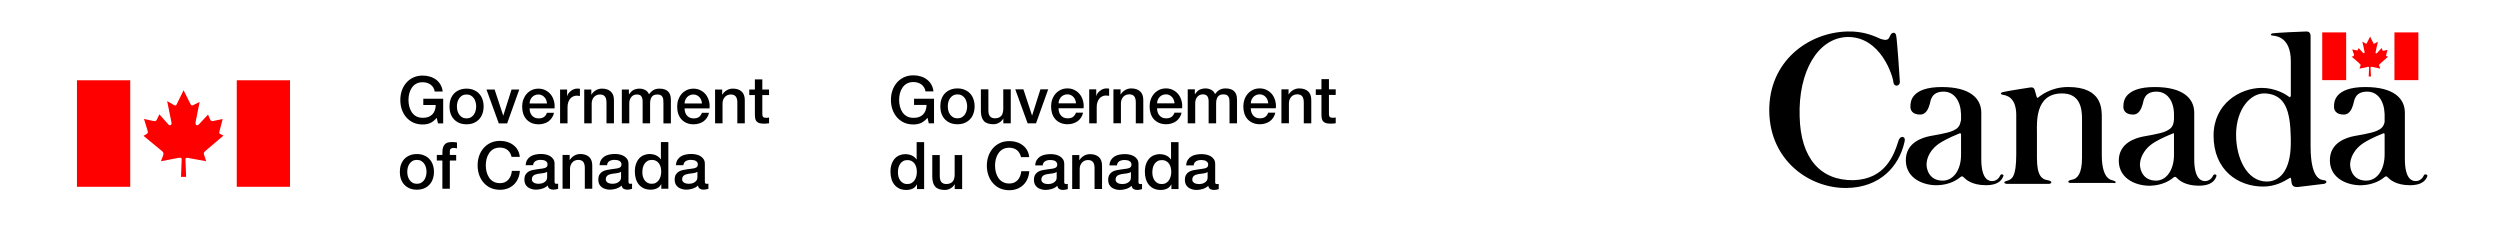
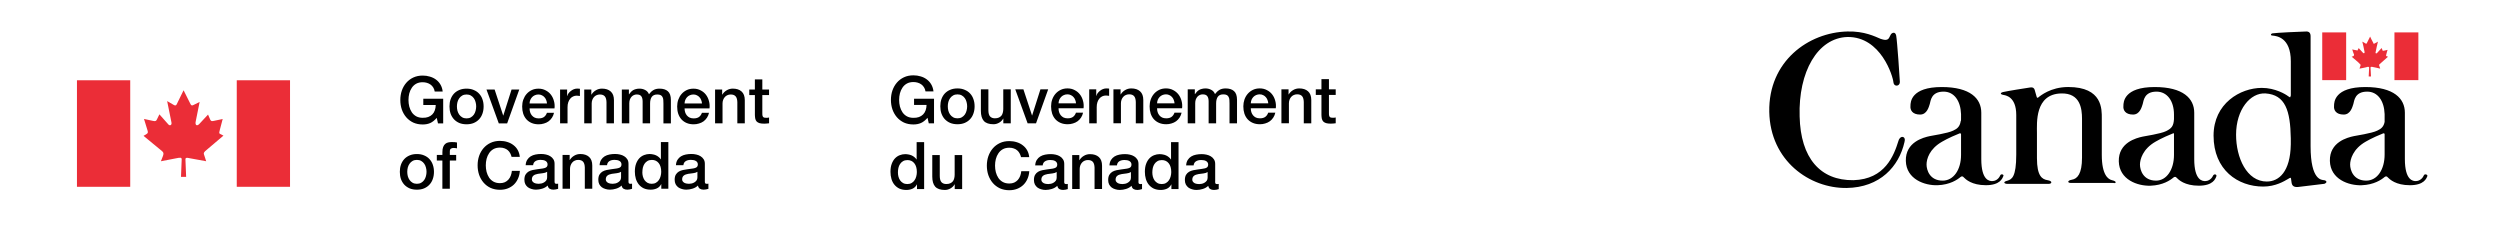
<svg xmlns="http://www.w3.org/2000/svg" width="850px" id="Layer_1" viewBox="0 0 1170.5 111.5">
  <defs>
    <clipPath id="clippath">
      <path d="M36.03 37.59h99.77v49.88H36.03z" style="fill:none" />
    </clipPath>
    <style>
-       .cls-3{fill:red}
+       .cls-3{fill:#eb2d37}
    </style>
  </defs>
  <g style="clip-path:url(#clippath)">
    <path d="M36.03 37.59h24.94v49.88H36.03zM85.95 42.27l-3.27 6.67c-.3.58-.83.5-1.32.19l-3.1-1.8 2 9.93c.33 1.27-.72 1.85-1.46.97l-4.17-4.7-1.18 2.43c-.3.64-.63.92-1.81.64l-4.22-.91 1.65 5.37c.25.81.22 1.19-.25 1.55l-1.62 1 8.76 7.22c.74.64.66 1.27.33 2.21l-.96 2.46 7.43-1.44c1.62-.34 2.31-.36 2.31.55l-.33 8.2h2.41l-.33-8.23c.03-.8.71-.8 1.7-.55l8.01 1.46-.79-2.46c-.33-1.02-.63-1.3.25-2.21l8.63-7.33-1.48-.74c-.77-.34-.44-.91-.28-1.61v-.11l1.4-5.31-4.17.88h-.02c-.71.14-1.24.23-1.6-.5l-1.07-2.46-4.04 4.35c-1.1 1.22-2.12.69-1.73-1.11l1.84-9.16-2.83 1.41c-.66.33-.99.39-1.4-.31l-3.29-6.56ZM110.85 37.59h24.94v49.88h-24.94z" class="cls-3" />
  </g>
  <path d="M207.51 57.76h-2.45l-.58-2.57c-1.02 1.16-2.04 1.97-3.06 2.42s-2.2.67-3.52.67c-1.63 0-3.1-.3-4.41-.89-1.29-.61-2.38-1.44-3.28-2.48s-1.59-2.26-2.08-3.64c-.47-1.39-.7-2.87-.7-4.44s.23-3.02.7-4.41c.49-1.39 1.18-2.6 2.08-3.64.9-1.04 1.99-1.87 3.28-2.48 1.31-.61 2.78-.92 4.41-.92 1.18 0 2.31.16 3.37.49 1.08.31 2.04.78 2.88 1.41.84.61 1.53 1.39 2.08 2.33.55.94.9 2.02 1.04 3.25h-3.74c-.1-.71-.33-1.34-.67-1.87-.33-.55-.75-1.01-1.26-1.38s-1.08-.64-1.72-.83c-.63-.18-1.3-.28-1.99-.28-1.16 0-2.17.23-3.03.7-.84.47-1.52 1.1-2.05 1.9-.53.78-.93 1.66-1.19 2.66-.25 1-.37 2.02-.37 3.06s.12 2.06.37 3.06c.27 1 .66 1.9 1.19 2.7.53.78 1.22 1.4 2.05 1.87.86.47 1.87.7 3.03.7.98.02 1.85-.1 2.6-.37.76-.29 1.39-.68 1.9-1.19.53-.53.93-1.17 1.19-1.93.27-.76.41-1.59.43-2.51h-5.82v-2.91h9.31v11.52Zm10.93.43c-1.27 0-2.4-.2-3.4-.61-.98-.43-1.82-1.01-2.51-1.75a7.847 7.847 0 0 1-1.56-2.63c-.35-1.02-.52-2.14-.52-3.37s.17-2.32.52-3.34c.37-1.02.89-1.9 1.56-2.63.69-.74 1.53-1.31 2.51-1.72 1-.43 2.13-.64 3.4-.64s2.39.21 3.37.64c1 .41 1.84.98 2.51 1.72.69.74 1.22 1.61 1.56 2.63.37 1.02.55 2.13.55 3.34s-.18 2.35-.55 3.37c-.35 1.02-.87 1.9-1.56 2.63-.67.74-1.51 1.32-2.51 1.75-.98.41-2.1.61-3.37.61Zm0-2.76c.78 0 1.45-.16 2.02-.49.57-.33 1.04-.76 1.41-1.29s.63-1.12.8-1.78c.18-.67.28-1.36.28-2.05s-.09-1.35-.28-2.02c-.16-.67-.43-1.27-.8-1.78-.37-.53-.84-.96-1.41-1.29-.57-.33-1.25-.49-2.02-.49s-1.45.16-2.02.49c-.57.33-1.04.76-1.41 1.29-.37.51-.64 1.1-.83 1.78-.16.67-.25 1.35-.25 2.02s.08 1.38.25 2.05c.18.65.46 1.25.83 1.78s.84.96 1.41 1.29c.57.33 1.25.49 2.02.49Zm9.34-13.51h3.8l4.01 12.16h.06l3.86-12.16h3.61l-5.67 15.84h-3.92l-5.76-15.84Zm28.32 6.52a5.12 5.12 0 0 0-.37-1.59c-.18-.51-.45-.95-.8-1.32-.33-.39-.74-.69-1.23-.92-.47-.25-1-.37-1.59-.37s-1.17.11-1.68.34c-.49.2-.92.5-1.29.89-.35.37-.63.81-.86 1.32-.2.51-.32 1.06-.34 1.65h8.15Zm-8.15 2.3c0 .61.08 1.2.25 1.78.18.57.45 1.07.8 1.5s.79.78 1.32 1.04c.53.25 1.16.37 1.9.37 1.02 0 1.84-.21 2.45-.64.63-.45 1.1-1.11 1.41-1.99h3.31c-.18.86-.5 1.62-.95 2.3s-.99 1.25-1.62 1.72c-.63.45-1.35.79-2.14 1.01-.78.25-1.59.37-2.45.37-1.25 0-2.35-.2-3.31-.61a6.92 6.92 0 0 1-2.45-1.72c-.65-.74-1.15-1.61-1.5-2.63-.33-1.02-.49-2.14-.49-3.37 0-1.12.17-2.18.52-3.19.37-1.02.88-1.91 1.53-2.66.67-.78 1.48-1.39 2.42-1.84s2-.67 3.19-.67c1.25 0 2.36.27 3.34.8 1 .51 1.83 1.19 2.48 2.05.65.86 1.12 1.85 1.41 2.97.31 1.1.39 2.25.25 3.43h-11.64Zm14.29-8.82h3.28v3.06h.06c.1-.43.29-.85.58-1.26.31-.41.66-.78 1.07-1.1.43-.35.9-.62 1.41-.83.51-.2 1.03-.31 1.56-.31.41 0 .68.01.83.03l.49.06v3.37c-.25-.04-.5-.07-.77-.09-.25-.04-.49-.06-.74-.06-.59 0-1.15.12-1.68.37-.51.22-.96.57-1.35 1.04-.39.45-.69 1.01-.92 1.68-.23.67-.34 1.45-.34 2.33v7.54h-3.49V41.91Zm11.31 0h3.31v2.33l.06.06c.53-.88 1.23-1.56 2.08-2.05.86-.51 1.81-.77 2.85-.77 1.73 0 3.1.45 4.1 1.35 1 .9 1.5 2.25 1.5 4.04v10.87h-3.49V47.8c-.04-1.25-.31-2.14-.8-2.7-.49-.57-1.26-.86-2.3-.86-.59 0-1.12.11-1.59.34-.47.2-.87.5-1.19.89-.33.37-.58.81-.77 1.32-.18.51-.28 1.05-.28 1.62v9.34h-3.49V41.91Zm17.59 0h3.31v2.21h.09c.27-.39.55-.75.86-1.07s.64-.6 1.01-.83c.39-.22.83-.4 1.32-.52.49-.14 1.05-.21 1.68-.21.96 0 1.85.21 2.66.64.84.43 1.43 1.09 1.78 1.99.59-.82 1.28-1.46 2.05-1.93.78-.47 1.75-.7 2.91-.7 1.68 0 2.97.41 3.89 1.23.94.82 1.41 2.18 1.41 4.1v10.93h-3.49v-9.25c0-.63-.02-1.2-.06-1.72-.04-.53-.16-.98-.37-1.35a1.9 1.9 0 0 0-.86-.89c-.39-.2-.92-.31-1.59-.31-1.18 0-2.04.37-2.57 1.1-.53.74-.8 1.78-.8 3.12v9.28h-3.49V47.57c0-1.1-.2-1.93-.61-2.48-.39-.57-1.11-.86-2.17-.86-.45 0-.89.09-1.32.28-.41.18-.78.45-1.1.8-.31.35-.56.78-.77 1.29-.18.51-.28 1.09-.28 1.75v9.4h-3.49V41.91Zm37.53 6.52a5.12 5.12 0 0 0-.37-1.59c-.18-.51-.45-.95-.8-1.32-.33-.39-.74-.69-1.23-.92-.47-.25-1-.37-1.59-.37s-1.17.11-1.68.34c-.49.2-.92.5-1.29.89-.35.37-.63.81-.86 1.32-.2.51-.32 1.06-.34 1.65h8.15Zm-8.15 2.3c0 .61.08 1.2.25 1.78.18.57.45 1.07.8 1.5s.79.78 1.32 1.04c.53.25 1.16.37 1.9.37 1.02 0 1.84-.21 2.45-.64.63-.45 1.1-1.11 1.41-1.99h3.31c-.18.86-.5 1.62-.95 2.3s-.99 1.25-1.62 1.72c-.63.45-1.35.79-2.14 1.01-.78.25-1.59.37-2.45.37-1.25 0-2.35-.2-3.31-.61a6.92 6.92 0 0 1-2.45-1.72c-.65-.74-1.15-1.61-1.5-2.63-.33-1.02-.49-2.14-.49-3.37 0-1.12.17-2.18.52-3.19.37-1.02.88-1.91 1.53-2.66.67-.78 1.48-1.39 2.42-1.84s2-.67 3.19-.67c1.25 0 2.36.27 3.34.8 1 .51 1.83 1.19 2.48 2.05.65.86 1.12 1.85 1.41 2.97.31 1.1.39 2.25.25 3.43h-11.64Zm14.29-8.82h3.31v2.33l.06.06c.53-.88 1.23-1.56 2.08-2.05.86-.51 1.81-.77 2.85-.77 1.73 0 3.1.45 4.1 1.35 1 .9 1.5 2.25 1.5 4.04v10.87h-3.49V47.8c-.04-1.25-.31-2.14-.8-2.7-.49-.57-1.26-.86-2.3-.86-.59 0-1.12.11-1.59.34-.47.2-.87.5-1.19.89-.33.37-.58.81-.77 1.32-.18.51-.28 1.05-.28 1.62v9.34h-3.49V41.91Zm15.99 0h2.63v-4.75h3.49v4.75h3.15v2.6h-3.15v8.45c0 .37.01.68.03.95.04.27.11.49.21.67.12.18.3.33.52.43.23.08.53.12.92.12h.74c.25-.02.49-.06.74-.12v2.7c-.39.04-.77.08-1.13.12-.37.04-.74.06-1.13.06-.92 0-1.66-.08-2.24-.25-.55-.18-.99-.44-1.32-.77-.31-.35-.52-.78-.64-1.29-.1-.51-.16-1.09-.18-1.75V44.5h-2.63v-2.6ZM195.19 88.81c-1.27 0-2.4-.2-3.4-.61-.98-.43-1.82-1.01-2.51-1.75a7.847 7.847 0 0 1-1.56-2.63c-.35-1.02-.52-2.14-.52-3.37s.17-2.32.52-3.34c.37-1.02.89-1.9 1.56-2.63.69-.74 1.53-1.31 2.51-1.72 1-.43 2.13-.64 3.4-.64s2.39.21 3.37.64c1 .41 1.84.98 2.51 1.72.69.74 1.22 1.61 1.56 2.63.37 1.02.55 2.13.55 3.34s-.18 2.35-.55 3.37c-.35 1.02-.87 1.9-1.56 2.63-.67.74-1.51 1.32-2.51 1.75-.98.41-2.1.61-3.37.61Zm0-2.76c.78 0 1.45-.16 2.02-.49s1.04-.76 1.41-1.29c.37-.53.63-1.12.8-1.78.18-.67.28-1.36.28-2.05s-.09-1.35-.28-2.02c-.16-.67-.43-1.27-.8-1.78-.37-.53-.84-.96-1.41-1.29s-1.25-.49-2.02-.49-1.45.16-2.02.49-1.04.76-1.41 1.29c-.37.51-.64 1.1-.83 1.78-.16.67-.25 1.35-.25 2.02s.08 1.38.25 2.05c.18.65.46 1.25.83 1.78.37.53.84.96 1.41 1.29s1.25.49 2.02.49Zm9.34-13.51h2.6v-1.32c0-1 .12-1.81.37-2.42.25-.63.57-1.11.98-1.44.41-.35.87-.57 1.38-.67a7.45 7.45 0 0 1 1.65-.18c1.12 0 1.94.07 2.45.21v2.73c-.22-.06-.47-.1-.74-.12-.25-.04-.54-.06-.89-.06-.47 0-.88.11-1.23.34-.33.22-.49.66-.49 1.32v1.62h2.97v2.6h-2.97v13.23h-3.49V75.15h-2.6v-2.6Zm35 .92c-.16-.63-.39-1.22-.67-1.75-.29-.53-.65-.99-1.1-1.38-.45-.39-.98-.68-1.59-.89-.59-.22-1.29-.34-2.08-.34-1.16 0-2.17.23-3.03.7-.84.47-1.52 1.1-2.05 1.9-.53.78-.93 1.66-1.19 2.66-.25 1-.37 2.02-.37 3.06s.12 2.06.37 3.06c.27 1 .66 1.9 1.19 2.7.53.78 1.22 1.4 2.05 1.87.86.47 1.87.7 3.03.7.86 0 1.61-.14 2.27-.43.65-.31 1.22-.71 1.68-1.23.47-.53.84-1.14 1.1-1.84.27-.69.44-1.44.52-2.24h3.74c-.08 1.31-.37 2.5-.86 3.58a8.792 8.792 0 0 1-1.93 2.82c-.82.78-1.78 1.38-2.88 1.81-1.1.43-2.32.64-3.64.64-1.63 0-3.1-.3-4.41-.89a9.855 9.855 0 0 1-3.28-2.48c-.9-1.04-1.59-2.26-2.08-3.64-.47-1.39-.7-2.87-.7-4.44s.23-3.02.7-4.41c.49-1.39 1.18-2.6 2.08-3.64.9-1.04 1.99-1.87 3.28-2.48 1.31-.61 2.78-.92 4.41-.92 1.23 0 2.38.17 3.46.52 1.08.33 2.03.82 2.85 1.47.84.63 1.51 1.41 2.02 2.33.51.92.83 1.97.95 3.15h-3.83Zm20.11 11.39c0 .43.05.74.15.92.12.18.35.28.67.28h.37c.14 0 .31-.02.49-.06v2.42c-.12.04-.29.08-.49.12-.18.06-.38.11-.58.15a6.409 6.409 0 0 1-1.13.12c-.71 0-1.31-.14-1.78-.43s-.78-.79-.92-1.5c-.69.67-1.55 1.16-2.57 1.47-1 .31-1.97.46-2.91.46-.71 0-1.4-.1-2.05-.31-.65-.18-1.23-.46-1.75-.83-.49-.39-.89-.87-1.19-1.44-.29-.59-.43-1.28-.43-2.05 0-.98.17-1.78.52-2.39.37-.61.84-1.09 1.41-1.44.59-.35 1.25-.59 1.96-.74.74-.16 1.47-.29 2.21-.37.63-.12 1.24-.2 1.81-.25a8.2 8.2 0 0 0 1.5-.28c.45-.12.8-.31 1.04-.55.27-.27.4-.65.4-1.16 0-.45-.11-.82-.34-1.1-.2-.29-.47-.5-.8-.64-.31-.16-.65-.27-1.04-.31-.39-.06-.75-.09-1.1-.09-.98 0-1.79.2-2.42.61-.63.41-.99 1.04-1.07 1.9h-3.49c.06-1.02.31-1.87.74-2.54.43-.67.97-1.22 1.62-1.62.67-.41 1.43-.69 2.27-.86.84-.16 1.7-.25 2.57-.25.78 0 1.54.08 2.3.25.76.16 1.43.43 2.02.8.61.37 1.1.85 1.47 1.44.37.57.55 1.28.55 2.11v8.15Zm-3.49-4.41c-.53.35-1.18.56-1.96.64-.78.06-1.55.16-2.33.31-.37.06-.72.15-1.07.28-.35.1-.65.26-.92.46-.26.18-.48.44-.64.77-.14.31-.21.68-.21 1.13 0 .39.11.71.34.98.23.27.49.48.8.64.33.14.67.25 1.04.31.39.06.74.09 1.04.09.39 0 .81-.05 1.26-.15.45-.1.87-.28 1.26-.52.41-.25.75-.55 1.01-.92.27-.39.4-.86.4-1.41v-2.6Zm7.25-7.9h3.31v2.33l.06.06c.53-.88 1.23-1.56 2.08-2.05.86-.51 1.81-.77 2.85-.77 1.74 0 3.1.45 4.1 1.35s1.5 2.25 1.5 4.04v10.87h-3.49v-9.95c-.04-1.25-.31-2.14-.8-2.7-.49-.57-1.26-.86-2.3-.86-.59 0-1.12.11-1.59.34-.47.2-.87.5-1.19.89-.33.37-.58.81-.77 1.32-.18.51-.28 1.05-.28 1.62v9.34h-3.49V72.53Zm30.85 12.31c0 .43.05.74.15.92.12.18.35.28.67.28h.37c.14 0 .31-.02.49-.06v2.42c-.12.04-.29.08-.49.12-.18.06-.38.11-.58.15a6.409 6.409 0 0 1-1.13.12c-.71 0-1.31-.14-1.78-.43s-.78-.79-.92-1.5c-.69.67-1.55 1.16-2.57 1.47-1 .31-1.97.46-2.91.46-.71 0-1.4-.1-2.05-.31-.65-.18-1.23-.46-1.75-.83-.49-.39-.89-.87-1.19-1.44-.29-.59-.43-1.28-.43-2.05 0-.98.17-1.78.52-2.39.37-.61.84-1.09 1.41-1.44.59-.35 1.25-.59 1.96-.74.74-.16 1.47-.29 2.21-.37.63-.12 1.24-.2 1.81-.25a8.2 8.2 0 0 0 1.5-.28c.45-.12.8-.31 1.04-.55.27-.27.4-.65.4-1.16 0-.45-.11-.82-.34-1.1-.2-.29-.47-.5-.8-.64-.31-.16-.65-.27-1.04-.31-.39-.06-.75-.09-1.1-.09-.98 0-1.79.2-2.42.61-.63.41-.99 1.04-1.07 1.9h-3.49c.06-1.02.31-1.87.74-2.54.43-.67.97-1.22 1.62-1.62.67-.41 1.43-.69 2.27-.86.84-.16 1.7-.25 2.57-.25.78 0 1.54.08 2.3.25.76.16 1.43.43 2.02.8.61.37 1.1.85 1.47 1.44.37.57.55 1.28.55 2.11v8.15Zm-3.49-4.41c-.53.35-1.18.56-1.96.64-.78.06-1.55.16-2.33.31-.37.06-.72.15-1.07.28-.35.1-.65.26-.92.46-.26.18-.48.44-.64.77-.14.31-.21.68-.21 1.13 0 .39.11.71.34.98.23.27.49.48.8.64.33.14.67.25 1.04.31.39.06.74.09 1.04.09.39 0 .81-.05 1.26-.15.45-.1.87-.28 1.26-.52.41-.25.75-.55 1.01-.92.27-.39.4-.86.4-1.41v-2.6Zm22.17 7.93h-3.31v-2.14h-.06c-.47.92-1.15 1.58-2.05 1.99-.9.39-1.85.58-2.85.58-1.25 0-2.34-.21-3.28-.64a6.733 6.733 0 0 1-2.3-1.81 7.822 7.822 0 0 1-1.38-2.66c-.31-1.04-.46-2.15-.46-3.34 0-1.43.19-2.66.58-3.71s.9-1.9 1.53-2.57c.65-.67 1.39-1.16 2.21-1.47.84-.33 1.68-.49 2.54-.49.49 0 .99.05 1.5.15.51.08 1 .22 1.47.43.47.2.9.47 1.29.8.41.31.74.67 1.01 1.1h.06V66.5h3.49v21.87Zm-12.19-7.75c0 .67.08 1.34.25 1.99.18.65.45 1.24.8 1.75.37.51.83.92 1.38 1.23.55.31 1.2.46 1.96.46s1.44-.16 1.99-.49a4.07 4.07 0 0 0 1.38-1.29c.37-.53.63-1.12.8-1.78.18-.67.28-1.36.28-2.05 0-1.76-.4-3.12-1.19-4.1-.78-.98-1.84-1.47-3.19-1.47-.82 0-1.51.17-2.08.52-.55.33-1.01.77-1.38 1.32-.35.53-.6 1.14-.77 1.84-.14.67-.21 1.37-.21 2.08ZM330 84.85c0 .43.05.74.15.92.12.18.35.28.67.28h.37c.14 0 .31-.02.49-.06v2.42c-.12.04-.29.08-.49.12-.18.06-.38.11-.58.15a6.409 6.409 0 0 1-1.13.12c-.71 0-1.31-.14-1.78-.43s-.78-.79-.92-1.5c-.69.67-1.55 1.16-2.57 1.47-1 .31-1.97.46-2.91.46-.71 0-1.4-.1-2.05-.31-.65-.18-1.23-.46-1.75-.83-.49-.39-.89-.87-1.19-1.44-.29-.59-.43-1.28-.43-2.05 0-.98.17-1.78.52-2.39.37-.61.84-1.09 1.41-1.44.59-.35 1.25-.59 1.96-.74.74-.16 1.47-.29 2.21-.37.63-.12 1.24-.2 1.81-.25a8.2 8.2 0 0 0 1.5-.28c.45-.12.8-.31 1.04-.55.27-.27.4-.65.4-1.16 0-.45-.11-.82-.34-1.1-.2-.29-.47-.5-.8-.64-.31-.16-.65-.27-1.04-.31-.39-.06-.75-.09-1.1-.09-.98 0-1.79.2-2.42.61-.63.41-.99 1.04-1.07 1.9h-3.49c.06-1.02.31-1.87.74-2.54.43-.67.97-1.22 1.62-1.62.67-.41 1.43-.69 2.27-.86.84-.16 1.7-.25 2.57-.25.78 0 1.54.08 2.3.25.76.16 1.43.43 2.02.8.61.37 1.1.85 1.47 1.44.37.57.55 1.28.55 2.11v8.15Zm-3.49-4.41c-.53.35-1.18.56-1.96.64-.78.06-1.55.16-2.33.31-.37.06-.72.15-1.07.28-.35.1-.65.26-.92.46-.26.18-.48.44-.64.77-.14.31-.21.68-.21 1.13 0 .39.11.71.34.98.23.27.49.48.8.64.33.14.67.25 1.04.31.39.06.74.09 1.04.09.39 0 .81-.05 1.26-.15.45-.1.87-.28 1.26-.52.41-.25.75-.55 1.01-.92.27-.39.4-.86.4-1.41v-2.6ZM437.31 57.74h-2.46l-.58-2.58c-1.03 1.17-2.05 1.98-3.08 2.43s-2.21.68-3.54.68c-1.64 0-3.12-.3-4.43-.89-1.29-.62-2.39-1.45-3.29-2.49-.9-1.05-1.6-2.27-2.09-3.66-.47-1.39-.71-2.88-.71-4.46s.24-3.04.71-4.43c.49-1.39 1.19-2.62 2.09-3.66.9-1.05 2-1.88 3.29-2.49 1.31-.62 2.79-.92 4.43-.92 1.19 0 2.32.16 3.38.49 1.09.31 2.05.78 2.89 1.42.84.62 1.54 1.39 2.09 2.34.55.94.9 2.03 1.05 3.26h-3.75c-.1-.72-.33-1.34-.68-1.88-.33-.55-.75-1.02-1.26-1.38-.51-.37-1.09-.65-1.72-.83a7.32 7.32 0 0 0-2-.28c-1.17 0-2.18.24-3.05.71-.84.47-1.53 1.11-2.06 1.91-.53.78-.93 1.67-1.2 2.68-.25 1.01-.37 2.03-.37 3.08s.12 2.07.37 3.08c.27 1.01.67 1.91 1.2 2.71.53.78 1.22 1.41 2.06 1.88.86.47 1.88.71 3.05.71.98.02 1.86-.1 2.62-.37.76-.29 1.39-.69 1.91-1.2.53-.53.93-1.18 1.2-1.94.27-.76.41-1.6.43-2.52h-5.85v-2.92h9.35v11.57Zm10.98.43c-1.27 0-2.41-.21-3.42-.62a7.694 7.694 0 0 1-2.52-1.75c-.68-.74-1.2-1.62-1.57-2.65-.35-1.03-.52-2.15-.52-3.38s.17-2.33.52-3.35c.37-1.03.89-1.91 1.57-2.65a7.29 7.29 0 0 1 2.52-1.72c1-.43 2.14-.65 3.42-.65s2.4.22 3.38.65c1 .41 1.85.98 2.52 1.72.7.74 1.22 1.62 1.57 2.65.37 1.03.55 2.14.55 3.35s-.18 2.36-.55 3.38c-.35 1.03-.87 1.91-1.57 2.65-.68.74-1.52 1.32-2.52 1.75-.98.41-2.11.62-3.38.62Zm0-2.77c.78 0 1.46-.16 2.03-.49.57-.33 1.05-.76 1.42-1.29s.63-1.13.8-1.78c.18-.68.28-1.36.28-2.06s-.09-1.35-.28-2.03c-.17-.68-.43-1.27-.8-1.78-.37-.53-.84-.96-1.42-1.29-.58-.33-1.25-.49-2.03-.49s-1.46.16-2.03.49c-.58.33-1.05.76-1.42 1.29-.37.51-.65 1.11-.83 1.78-.17.68-.25 1.35-.25 2.03s.08 1.38.25 2.06c.18.66.46 1.25.83 1.78s.84.96 1.42 1.29c.57.33 1.25.49 2.03.49Zm24.92 2.34h-3.45v-2.22h-.06c-.43.8-1.08 1.45-1.94 1.94-.84.47-1.7.71-2.58.71-2.09 0-3.61-.51-4.55-1.54-.92-1.05-1.38-2.62-1.38-4.71V41.83h3.51v9.75c0 1.39.27 2.38.8 2.95.53.57 1.28.86 2.25.86.74 0 1.35-.11 1.85-.34s.89-.52 1.2-.89c.31-.39.52-.85.65-1.38.14-.53.22-1.11.22-1.72v-9.23h3.51v15.91Zm2.13-15.91h3.82l4.03 12.22h.06l3.88-12.22h3.63l-5.69 15.91h-3.94l-5.78-15.91Zm28.45 6.55a5.18 5.18 0 0 0-.37-1.6c-.18-.51-.45-.95-.8-1.32-.33-.39-.74-.7-1.23-.92-.47-.25-1-.37-1.6-.37s-1.18.11-1.69.34c-.49.21-.92.5-1.29.89-.35.37-.63.81-.86 1.32-.2.51-.32 1.07-.34 1.66h8.18Zm-8.18 2.31c0 .62.08 1.21.25 1.78.18.57.45 1.08.8 1.51.35.43.79.78 1.32 1.05.53.25 1.17.37 1.91.37 1.03 0 1.85-.22 2.46-.65.64-.45 1.11-1.12 1.42-2h3.32c-.18.86-.5 1.63-.95 2.31-.45.68-.99 1.25-1.63 1.72-.63.45-1.35.79-2.15 1.02-.78.25-1.6.37-2.46.37-1.25 0-2.36-.21-3.32-.62a7.05 7.05 0 0 1-2.46-1.72c-.66-.74-1.16-1.62-1.51-2.65-.33-1.03-.49-2.15-.49-3.38 0-1.13.17-2.19.52-3.2.37-1.03.88-1.92 1.54-2.68.68-.78 1.49-1.39 2.43-1.85.94-.45 2.01-.68 3.2-.68 1.25 0 2.37.27 3.35.8 1.01.51 1.84 1.2 2.49 2.06.66.86 1.13 1.86 1.42 2.98.31 1.11.39 2.26.25 3.45h-11.69Zm14.36-8.86h3.29v3.08h.06c.1-.43.3-.85.58-1.26.31-.41.67-.78 1.08-1.11.43-.35.9-.63 1.42-.83s1.04-.31 1.57-.31c.41 0 .69.01.83.03l.49.06v3.38c-.25-.04-.5-.07-.77-.09-.25-.04-.49-.06-.74-.06-.59 0-1.16.12-1.69.37-.51.23-.96.57-1.35 1.05-.39.45-.7 1.02-.92 1.69-.23.68-.34 1.46-.34 2.34v7.57h-3.51V41.83Zm11.36 0h3.32v2.34l.06.06a5.73 5.73 0 0 1 2.09-2.06c.86-.51 1.82-.77 2.86-.77 1.74 0 3.12.45 4.12 1.35 1.01.9 1.51 2.26 1.51 4.06v10.92h-3.51v-10c-.04-1.25-.31-2.15-.8-2.71-.49-.57-1.26-.86-2.31-.86-.59 0-1.13.11-1.6.34-.47.21-.87.5-1.2.89-.33.37-.58.81-.77 1.32-.18.51-.28 1.06-.28 1.63v9.38h-3.51V41.81Zm28.59 6.55c-.04-.55-.17-1.09-.37-1.6-.18-.51-.45-.95-.8-1.32-.33-.39-.74-.7-1.23-.92-.47-.25-1.01-.37-1.6-.37s-1.18.11-1.69.34c-.49.21-.92.5-1.29.89-.35.37-.64.81-.86 1.32a4.77 4.77 0 0 0-.34 1.66h8.18Zm-8.18 2.31c0 .62.08 1.21.25 1.78.18.57.45 1.08.8 1.51.35.43.79.78 1.32 1.05.53.25 1.17.37 1.91.37 1.03 0 1.85-.22 2.46-.65.63-.45 1.11-1.12 1.42-2h3.32c-.18.86-.5 1.63-.95 2.31-.45.68-1 1.25-1.63 1.72-.64.45-1.35.79-2.15 1.02-.78.25-1.6.37-2.46.37-1.25 0-2.36-.21-3.32-.62a6.96 6.96 0 0 1-2.46-1.72c-.66-.74-1.16-1.62-1.51-2.65-.33-1.03-.49-2.15-.49-3.38 0-1.13.17-2.19.52-3.2.37-1.03.88-1.92 1.54-2.68.68-.78 1.49-1.39 2.43-1.85.94-.45 2.01-.68 3.2-.68 1.25 0 2.37.27 3.35.8 1 .51 1.83 1.2 2.49 2.06.66.86 1.13 1.86 1.42 2.98.31 1.11.39 2.26.25 3.45h-11.69Zm14.36-8.86h3.32v2.22h.09c.27-.39.55-.75.86-1.08s.65-.61 1.02-.83c.39-.23.83-.4 1.32-.52.49-.14 1.06-.22 1.69-.22.97 0 1.86.22 2.68.65.84.43 1.44 1.1 1.78 2 .6-.82 1.28-1.47 2.06-1.94s1.75-.71 2.92-.71c1.68 0 2.98.41 3.91 1.23.94.82 1.42 2.19 1.42 4.12v10.99h-3.51v-9.29c0-.64-.02-1.21-.06-1.72-.04-.53-.16-.98-.37-1.35-.18-.39-.47-.69-.86-.89-.39-.21-.92-.31-1.6-.31-1.19 0-2.05.37-2.58 1.11-.53.74-.8 1.78-.8 3.14v9.32h-3.51V47.53c0-1.11-.2-1.94-.62-2.49-.39-.57-1.12-.86-2.18-.86-.45 0-.89.09-1.32.28-.41.18-.78.45-1.11.8-.31.35-.56.78-.77 1.29-.18.51-.28 1.1-.28 1.75v9.45h-3.51V41.84Zm37.7 6.55a5.18 5.18 0 0 0-.37-1.6c-.18-.51-.45-.95-.8-1.32-.33-.39-.74-.7-1.23-.92-.47-.25-1-.37-1.6-.37s-1.18.11-1.69.34c-.49.21-.92.5-1.29.89-.35.37-.63.81-.86 1.32-.2.51-.32 1.07-.34 1.66h8.18Zm-8.18 2.31c0 .62.08 1.21.25 1.78.18.57.45 1.08.8 1.51.35.43.79.78 1.32 1.05.53.25 1.17.37 1.91.37 1.03 0 1.85-.22 2.46-.65.64-.45 1.11-1.12 1.42-2h3.32c-.18.86-.5 1.63-.95 2.31-.45.68-.99 1.25-1.63 1.72-.63.45-1.35.79-2.15 1.02-.78.25-1.6.37-2.46.37-1.25 0-2.36-.21-3.32-.62a7.05 7.05 0 0 1-2.46-1.72c-.66-.74-1.16-1.62-1.51-2.65-.33-1.03-.49-2.15-.49-3.38 0-1.13.18-2.19.52-3.2.37-1.03.88-1.92 1.54-2.68.68-.78 1.49-1.39 2.43-1.85.94-.45 2.01-.68 3.2-.68 1.25 0 2.37.27 3.35.8 1.01.51 1.84 1.2 2.49 2.06.66.86 1.13 1.86 1.42 2.98.31 1.11.39 2.26.25 3.45h-11.69Zm14.36-8.86h3.32v2.34l.06.06a5.73 5.73 0 0 1 2.09-2.06c.86-.51 1.82-.77 2.86-.77 1.74 0 3.12.45 4.12 1.35 1.01.9 1.51 2.26 1.51 4.06v10.92h-3.51v-10c-.04-1.25-.31-2.15-.8-2.71-.49-.57-1.26-.86-2.31-.86-.59 0-1.13.11-1.6.34-.47.21-.87.5-1.2.89-.33.37-.58.81-.77 1.32-.18.51-.28 1.06-.28 1.63v9.38h-3.51V41.81Zm16.07 0h2.65v-4.77h3.51v4.77h3.17v2.62h-3.17v8.49c0 .37.01.69.03.95.04.27.11.49.22.68.12.18.3.33.52.43.23.08.53.12.92.12h.74c.25-.02.49-.06.74-.12v2.71c-.39.04-.77.08-1.14.12-.37.04-.75.06-1.14.06-.92 0-1.67-.08-2.25-.25-.55-.18-.99-.44-1.32-.77-.31-.35-.52-.78-.65-1.29-.1-.51-.16-1.1-.18-1.75v-9.38h-2.65v-2.62ZM432.66 88.51h-3.32v-2.15h-.06c-.47.92-1.16 1.59-2.06 2-.9.39-1.86.58-2.86.58-1.25 0-2.35-.22-3.29-.65a6.797 6.797 0 0 1-2.31-1.82c-.62-.76-1.08-1.65-1.38-2.68-.31-1.05-.46-2.16-.46-3.35 0-1.44.19-2.68.58-3.72s.9-1.91 1.54-2.58c.66-.68 1.39-1.17 2.22-1.48.84-.33 1.69-.49 2.55-.49.49 0 .99.05 1.51.15.51.08 1.01.23 1.48.43.47.21.9.47 1.29.8.41.31.75.68 1.02 1.11h.06v-8.12h3.51v21.97Zm-12.25-7.78c0 .68.08 1.34.25 2 .18.66.45 1.24.8 1.75.37.51.83.92 1.38 1.23.55.31 1.21.46 1.97.46s1.45-.16 2-.49c.58-.33 1.04-.76 1.38-1.29.37-.53.64-1.13.8-1.78.18-.68.28-1.36.28-2.06 0-1.76-.4-3.14-1.2-4.12-.78-.98-1.85-1.48-3.2-1.48-.82 0-1.52.17-2.09.52-.55.33-1.02.77-1.38 1.32a5.6 5.6 0 0 0-.77 1.85c-.14.68-.22 1.37-.22 2.09Zm30.04 7.78H447v-2.22h-.06c-.43.8-1.08 1.45-1.94 1.94-.84.47-1.7.71-2.58.71-2.09 0-3.61-.51-4.55-1.54-.92-1.05-1.38-2.62-1.38-4.71V72.6H440v9.75c0 1.39.27 2.38.8 2.95.53.57 1.28.86 2.25.86.74 0 1.35-.11 1.85-.34.49-.23.89-.52 1.2-.89.31-.39.52-.85.65-1.38.14-.53.22-1.11.22-1.72V72.6h3.51v15.91Zm27.59-14.99c-.16-.64-.39-1.22-.68-1.75s-.66-.99-1.11-1.38-.98-.69-1.6-.89c-.59-.23-1.29-.34-2.09-.34-1.17 0-2.18.24-3.05.71-.84.47-1.53 1.11-2.06 1.91-.53.78-.93 1.67-1.2 2.68-.25 1.01-.37 2.03-.37 3.08s.12 2.07.37 3.08c.27 1.01.67 1.91 1.2 2.71.53.78 1.22 1.41 2.06 1.88.86.47 1.88.71 3.05.71.86 0 1.62-.14 2.28-.43.66-.31 1.22-.72 1.69-1.23.47-.53.84-1.15 1.11-1.85.27-.7.44-1.45.52-2.25h3.75c-.08 1.31-.37 2.51-.86 3.6a8.753 8.753 0 0 1-1.94 2.83c-.82.78-1.78 1.38-2.89 1.82-1.11.43-2.33.65-3.66.65-1.64 0-3.12-.3-4.43-.89-1.29-.62-2.39-1.45-3.29-2.49-.9-1.05-1.6-2.27-2.09-3.66-.47-1.39-.71-2.88-.71-4.46s.24-3.04.71-4.43c.49-1.39 1.19-2.62 2.09-3.66.9-1.05 2-1.88 3.29-2.49 1.31-.62 2.79-.92 4.43-.92 1.23 0 2.39.17 3.48.52 1.09.33 2.04.82 2.86 1.48.84.64 1.52 1.42 2.03 2.34.51.92.83 1.98.95 3.17h-3.85Zm20.21 11.45c0 .43.05.74.15.92.12.18.35.28.68.28h.37c.14 0 .31-.02.49-.06v2.43c-.12.04-.29.08-.49.12-.18.06-.38.11-.58.15a6.614 6.614 0 0 1-1.14.12c-.72 0-1.31-.14-1.78-.43s-.78-.79-.92-1.51c-.7.68-1.56 1.17-2.58 1.48a9.91 9.91 0 0 1-2.92.46c-.72 0-1.41-.1-2.06-.31-.66-.18-1.24-.46-1.75-.83-.49-.39-.89-.87-1.2-1.45-.29-.59-.43-1.28-.43-2.06 0-.98.17-1.78.52-2.4.37-.62.84-1.1 1.42-1.45.59-.35 1.25-.59 1.97-.74.74-.16 1.48-.29 2.22-.37.63-.12 1.24-.21 1.82-.25a8.32 8.32 0 0 0 1.51-.28c.45-.12.8-.31 1.05-.55.27-.27.4-.66.4-1.17 0-.45-.11-.82-.34-1.11-.21-.29-.47-.5-.8-.65-.31-.16-.66-.27-1.05-.31-.39-.06-.76-.09-1.11-.09-.98 0-1.8.21-2.43.62-.64.41-1 1.05-1.08 1.91h-3.51c.06-1.03.31-1.88.74-2.55.43-.68.97-1.22 1.63-1.63.68-.41 1.43-.7 2.28-.86.84-.16 1.7-.25 2.58-.25.78 0 1.55.08 2.31.25.76.16 1.43.43 2.03.8.62.37 1.11.85 1.48 1.45.37.57.55 1.28.55 2.12v8.18Zm-3.51-4.43c-.53.35-1.19.56-1.97.65-.78.06-1.56.16-2.34.31-.37.06-.73.15-1.08.28-.35.1-.66.26-.92.46-.27.18-.48.44-.65.77-.14.31-.22.69-.22 1.14 0 .39.11.72.34.98.23.27.49.48.8.65.33.14.68.25 1.05.31.39.06.74.09 1.05.09.39 0 .81-.05 1.26-.15.45-.1.87-.28 1.26-.52.41-.25.75-.55 1.02-.92.27-.39.4-.86.4-1.42v-2.62Zm7.28-7.94h3.32v2.34l.06.06a5.73 5.73 0 0 1 2.09-2.06c.86-.51 1.82-.77 2.86-.77 1.74 0 3.12.45 4.12 1.35 1.01.9 1.51 2.26 1.51 4.06V88.5h-3.51v-10c-.04-1.25-.31-2.15-.8-2.71-.49-.57-1.26-.86-2.31-.86-.59 0-1.13.11-1.6.34-.47.21-.87.5-1.2.89-.33.37-.58.81-.77 1.32-.18.51-.28 1.06-.28 1.63v9.38H502V72.58Zm30.99 12.37c0 .43.05.74.15.92.12.18.35.28.68.28h.37c.14 0 .31-.02.49-.06v2.43c-.12.04-.29.08-.49.12-.18.06-.38.11-.58.15s-.41.07-.62.09-.38.03-.52.03c-.72 0-1.31-.14-1.78-.43s-.78-.79-.92-1.51c-.7.68-1.56 1.17-2.58 1.48a9.91 9.91 0 0 1-2.92.46c-.72 0-1.41-.1-2.06-.31-.66-.18-1.24-.46-1.75-.83-.49-.39-.89-.87-1.2-1.45-.29-.59-.43-1.28-.43-2.06 0-.98.17-1.78.52-2.4.37-.62.84-1.1 1.42-1.45.59-.35 1.25-.59 1.97-.74.74-.16 1.48-.29 2.22-.37.64-.12 1.24-.21 1.82-.25.58-.06 1.08-.15 1.51-.28.45-.12.8-.31 1.05-.55.27-.27.4-.66.4-1.17 0-.45-.11-.82-.34-1.11-.21-.29-.47-.5-.8-.65-.31-.16-.66-.27-1.05-.31-.39-.06-.76-.09-1.11-.09-.98 0-1.79.21-2.43.62-.64.41-.99 1.05-1.08 1.91h-3.51c.06-1.03.31-1.88.74-2.55.43-.68.98-1.22 1.63-1.63.68-.41 1.44-.7 2.28-.86.84-.16 1.7-.25 2.58-.25.78 0 1.55.08 2.31.25s1.44.43 2.03.8c.62.37 1.11.85 1.48 1.45.37.57.55 1.28.55 2.12v8.18Zm-3.51-4.43c-.53.35-1.19.56-1.97.65-.78.06-1.56.16-2.34.31-.37.06-.73.15-1.08.28-.35.1-.66.26-.92.46-.27.18-.48.44-.65.77-.14.31-.22.69-.22 1.14 0 .39.11.72.34.98.22.27.49.48.8.65.33.14.68.25 1.05.31.39.06.74.09 1.05.09.39 0 .81-.05 1.26-.15.45-.1.87-.28 1.26-.52.41-.25.75-.55 1.02-.92.27-.39.4-.86.4-1.42v-2.62Zm22.27 7.97h-3.32v-2.15h-.06c-.47.92-1.16 1.59-2.06 2-.9.39-1.86.58-2.86.58-1.25 0-2.35-.22-3.29-.65a6.797 6.797 0 0 1-2.31-1.82c-.62-.76-1.08-1.65-1.38-2.68-.31-1.05-.46-2.16-.46-3.35 0-1.44.19-2.68.58-3.72.39-1.05.9-1.91 1.54-2.58.66-.68 1.39-1.17 2.22-1.48.84-.33 1.69-.49 2.55-.49.49 0 .99.05 1.51.15.51.08 1 .23 1.48.43.47.21.9.47 1.29.8.41.31.75.68 1.02 1.11h.06v-8.12h3.51v21.97Zm-12.25-7.78c0 .68.08 1.34.25 2 .18.66.45 1.24.8 1.75.37.51.83.92 1.38 1.23s1.21.46 1.97.46 1.45-.16 2-.49a4.07 4.07 0 0 0 1.38-1.29c.37-.53.63-1.13.8-1.78.18-.68.28-1.36.28-2.06 0-1.76-.4-3.14-1.2-4.12-.78-.98-1.85-1.48-3.2-1.48-.82 0-1.52.17-2.09.52-.55.33-1.02.77-1.38 1.32a5.6 5.6 0 0 0-.77 1.85c-.14.68-.22 1.37-.22 2.09Zm29.4 4.25c0 .43.05.74.15.92.12.18.35.28.68.28h.37c.14 0 .31-.02.49-.06v2.43c-.12.04-.29.08-.49.12-.18.06-.38.11-.58.15a6.614 6.614 0 0 1-1.14.12c-.72 0-1.31-.14-1.78-.43s-.78-.79-.92-1.51c-.7.68-1.56 1.17-2.58 1.48a9.91 9.91 0 0 1-2.92.46c-.72 0-1.41-.1-2.06-.31-.66-.18-1.24-.46-1.75-.83-.49-.39-.89-.87-1.2-1.45-.29-.59-.43-1.28-.43-2.06 0-.98.17-1.78.52-2.4.37-.62.84-1.1 1.42-1.45.59-.35 1.25-.59 1.97-.74.74-.16 1.48-.29 2.22-.37.63-.12 1.24-.21 1.82-.25a8.32 8.32 0 0 0 1.51-.28c.45-.12.8-.31 1.05-.55.27-.27.4-.66.4-1.17 0-.45-.11-.82-.34-1.11-.21-.29-.47-.5-.8-.65-.31-.16-.66-.27-1.05-.31-.39-.06-.76-.09-1.11-.09-.98 0-1.8.21-2.43.62-.64.41-1 1.05-1.08 1.91h-3.51c.06-1.03.31-1.88.74-2.55.43-.68.97-1.22 1.63-1.63.68-.41 1.43-.7 2.28-.86.84-.16 1.7-.25 2.58-.25.78 0 1.55.08 2.31.25.76.16 1.43.43 2.03.8.62.37 1.11.85 1.48 1.45.37.57.55 1.28.55 2.12v8.18Zm-3.51-4.43c-.53.35-1.19.56-1.97.65-.78.06-1.56.16-2.34.31-.37.06-.73.15-1.08.28-.35.1-.66.26-.92.46-.27.18-.48.44-.65.77-.14.31-.22.69-.22 1.14 0 .39.11.72.34.98.23.27.49.48.8.65.33.14.68.25 1.05.31.39.06.74.09 1.05.09.39 0 .81-.05 1.26-.15.45-.1.87-.28 1.26-.52.41-.25.75-.55 1.02-.92.27-.39.4-.86.4-1.42v-2.62Z" />
  <path d="M1121.08 15.17h11.2v22.35h-11.2V15.17Zm-19.38 11.17-.65.21s3.87 3.22 3.87 3.44c.22.21.43.21.22.86-.22.64-.43 1.29-.43 1.29s3.44-.64 3.88-.86c.43 0 .64 0 .64.43s-.21 4.08-.21 4.08h1.08s-.22-3.87-.22-4.08c0-.43.22-.43.65-.43s3.88.86 3.88.86-.22-.86-.43-1.29c-.21-.64 0-.64.22-.86s3.88-3.44 3.88-3.44l-.65-.21c-.43-.21-.22-.43-.22-.64s.65-2.36.65-2.36-1.72.43-1.94.43-.43 0-.43-.21-.43-1.07-.43-1.07-1.94 2.15-2.15 2.36c-.43.43-.86 0-.64-.43 0-.43 1.08-4.94 1.08-4.94s-1.08.64-1.51.86c-.43.21-.64.21-.64-.21-.22-.43-1.51-2.79-1.51-3.01 0 0-1.29 2.58-1.51 3.01-.21.43-.43.43-.64.21-.43-.21-1.51-.86-1.51-.86s1.08 4.51 1.08 4.94-.21.64-.64.43l-2.15-2.36s-.22.64-.43.86c0 .21-.21.43-.43.21-.43 0-2.15-.43-2.15-.43s.65 2.15.86 2.36c0 .21 0 .64-.43.86Zm-14.43-11.17h11.2v22.35h-11.2V15.17Z" class="cls-3" />
  <path d="M1134.79 82.21c-.86 1.93-2.58 2.58-3.66 2.58-1.29 0-5.17-.21-5.17-10.31v-21.7c0-6.66-5.17-12.03-18.52-12.03-14.43 0-14.64 7.09-14.64 8.81-.21 1.93.86 4.08 4.52 4.08 3.23 0 4.09-3.65 4.52-4.94.43-1.5.65-5.8 6.46-5.8 4.95 0 7.97 4.3 8.18 10.53v3.65c-.43 2.15-1.51 3.22-3.45 4.08-2.58 1.29-10.12 2.36-10.98 2.58-3.02.64-11.41 2.79-11.2 11.6.21 8.59 8.83 11.6 14.86 11.39 5.81-.21 9.26-2.58 10.77-3.87q.86-.64 1.51.21c.86.86 3.66 3.65 10.33 3.65s7.75-3.22 8.18-4.3c.21-.64-1.29-1.29-1.72-.21Zm-26.92 2.36c-6.03 0-7.54-4.94-7.54-7.52 0-2.36 1.29-7.31 7.32-10.74 0 0 2.8-1.72 8.18-3.87h.43s.22.21.22.43v9.45c0 7.09-3.45 12.25-8.61 12.25Zm-19.81-.21c-.86-.21-6.24.43-6.24-15.9V17.1c0-.64 0-2.36-1.94-2.36s-14.86.64-15.72.86c-.86 0-1.51 1.07 0 1.07 1.51.21 8.4.64 8.4 12.03v15.68c0 .43 0 .64-.21.86v.21c-.22.21-.43 0-1.08-.43-1.08-.86-6.03-3.87-12.27-3.87-10.12 0-22.61 7.31-22.61 22.35 0 16.11 11.41 23.85 23.26 23.85 5.81 0 9.9-2.58 11.41-3.44 1.72-1.07 1.51-.86 1.72.64.21 1.07 0 3.22 3.01 3.01 3.23-.43 10.98-1.29 12.49-1.5 1.51-.64 1.08-1.5-.22-1.72Zm-26.7.64c-9.47 0-14.43-11.17-14.43-21.92 0-11.82 6.68-19.77 13.78-19.34 9.26.64 11.63 7.95 11.84 21.06v2.79c-.21 12.89-5.6 17.4-11.2 17.4Zm-25.19-2.79c-.86 1.93-2.58 2.58-3.66 2.58-1.29 0-5.17-.21-5.17-10.31v-21.7c0-6.66-5.17-12.03-18.52-12.03-14.43 0-14.64 7.09-14.64 8.81-.22 1.93.86 4.08 4.52 4.08 3.23 0 4.09-3.65 4.52-4.94.43-1.5.65-5.8 6.46-5.8 4.95 0 8.18 4.3 8.18 10.74v2.15c-.21 3.22-1.08 4.3-3.66 5.59s-10.12 2.36-10.98 2.58c-3.01.64-11.41 2.79-11.2 11.6.22 8.59 8.83 11.6 14.86 11.39 5.81-.21 9.26-2.58 10.77-3.87q.86-.64 1.51.21c.86.86 3.66 3.65 10.33 3.65s7.75-3.22 8.18-4.3c.43-.86-.86-1.5-1.51-.43Zm-26.7 2.36c-6.03 0-7.54-4.94-7.54-7.52 0-2.36 1.29-7.31 7.32-10.74 0 0 2.8-1.72 8.18-3.87h.43v10.1c0 6.88-3.44 12.03-8.4 12.03Zm-20.67-.21c-1.72-.43-4.74-2.36-4.74-11.82V55.35c0-4.08.43-14.61-15.72-14.61-8.4 0-13.14 4.3-13.57 4.51-.65.64-1.08.86-1.29-.21-.22-.86-.65-2.15-.86-3.01-.22-.64-.65-1.29-2.15-1.07-1.51.21-10.98 1.72-12.7 2.15-1.51.43-1.08 1.07 0 1.29 1.08.21 6.24.64 6.24 9.45v18.48c0 10.74-2.15 11.6-4.09 12.25-2.58.64-1.29 1.5-.22 1.5h19.6c1.29 0 1.94-1.29-.65-1.72-2.58-.43-4.95-1.93-4.95-10.31V62.23c0-4.51-1.08-18.26 11.41-18.48 8.83-.21 9.69 7.09 9.69 11.82v18.26c0 7.52-2.15 9.88-4.74 10.31-2.37.43-1.94 1.5-.65 1.5h20.03c1.08.43 2.15-.64-.65-1.29Zm-52.33-2.15c-.86 1.93-2.58 2.58-3.66 2.58-1.29 0-5.17-.21-5.17-10.31v-21.7c0-6.66-5.17-12.03-18.52-12.03-14.43 0-14.64 7.09-14.64 8.81-.22 1.93.86 4.08 4.52 4.08 3.23 0 4.09-3.65 4.52-4.94.43-1.5.65-5.8 6.46-5.8 4.95 0 7.97 4.3 8.18 10.53v2.36c0 .43 0 .86-.22 1.07v.21c-.43 2.15-1.51 3.22-3.45 4.08-2.58 1.29-10.12 2.36-10.98 2.58-3.01.64-11.41 2.79-11.2 11.6.22 8.59 8.83 11.6 14.86 11.39 5.81-.21 9.26-2.58 10.77-3.87q.86-.64 1.51.21c.86.86 3.66 3.65 10.34 3.65s7.75-3.22 8.18-4.3c.43-.64-1.08-1.29-1.51-.21Zm-26.92 2.36c-6.03 0-7.54-4.94-7.54-7.52s1.29-7.31 7.32-10.74c0 0 2.8-1.72 8.18-3.87h.43s.22.21.22.43v9.67c0 6.88-3.45 12.03-8.61 12.03Zm-20.67-18.69c-2.15 6.88-6.24 18.05-21.1 18.48-15.5.21-24.76-10.31-25.19-29.87-.65-20.84 8.4-36.74 22.39-37.17 15.72-.21 21.32 18.48 21.53 21.27.22 2.15 3.01 1.93 3.01-.21 0-1.07-1.29-19.55-1.72-21.7-.43-2.15-2.15-1.29-2.58-.43-.22.64.22-.64-.65 1.29-.86 1.93-3.23.86-4.09.64-2.58-1.07-7.54-3.65-15.5-3.44-18.3.43-37.04 13.97-36.61 37.6.43 22.99 18.95 35.88 36.18 35.67 15.72-.21 24.55-10.1 27.13-21.49.86-2.79-1.94-3.44-2.8-.64Z" />
</svg>
